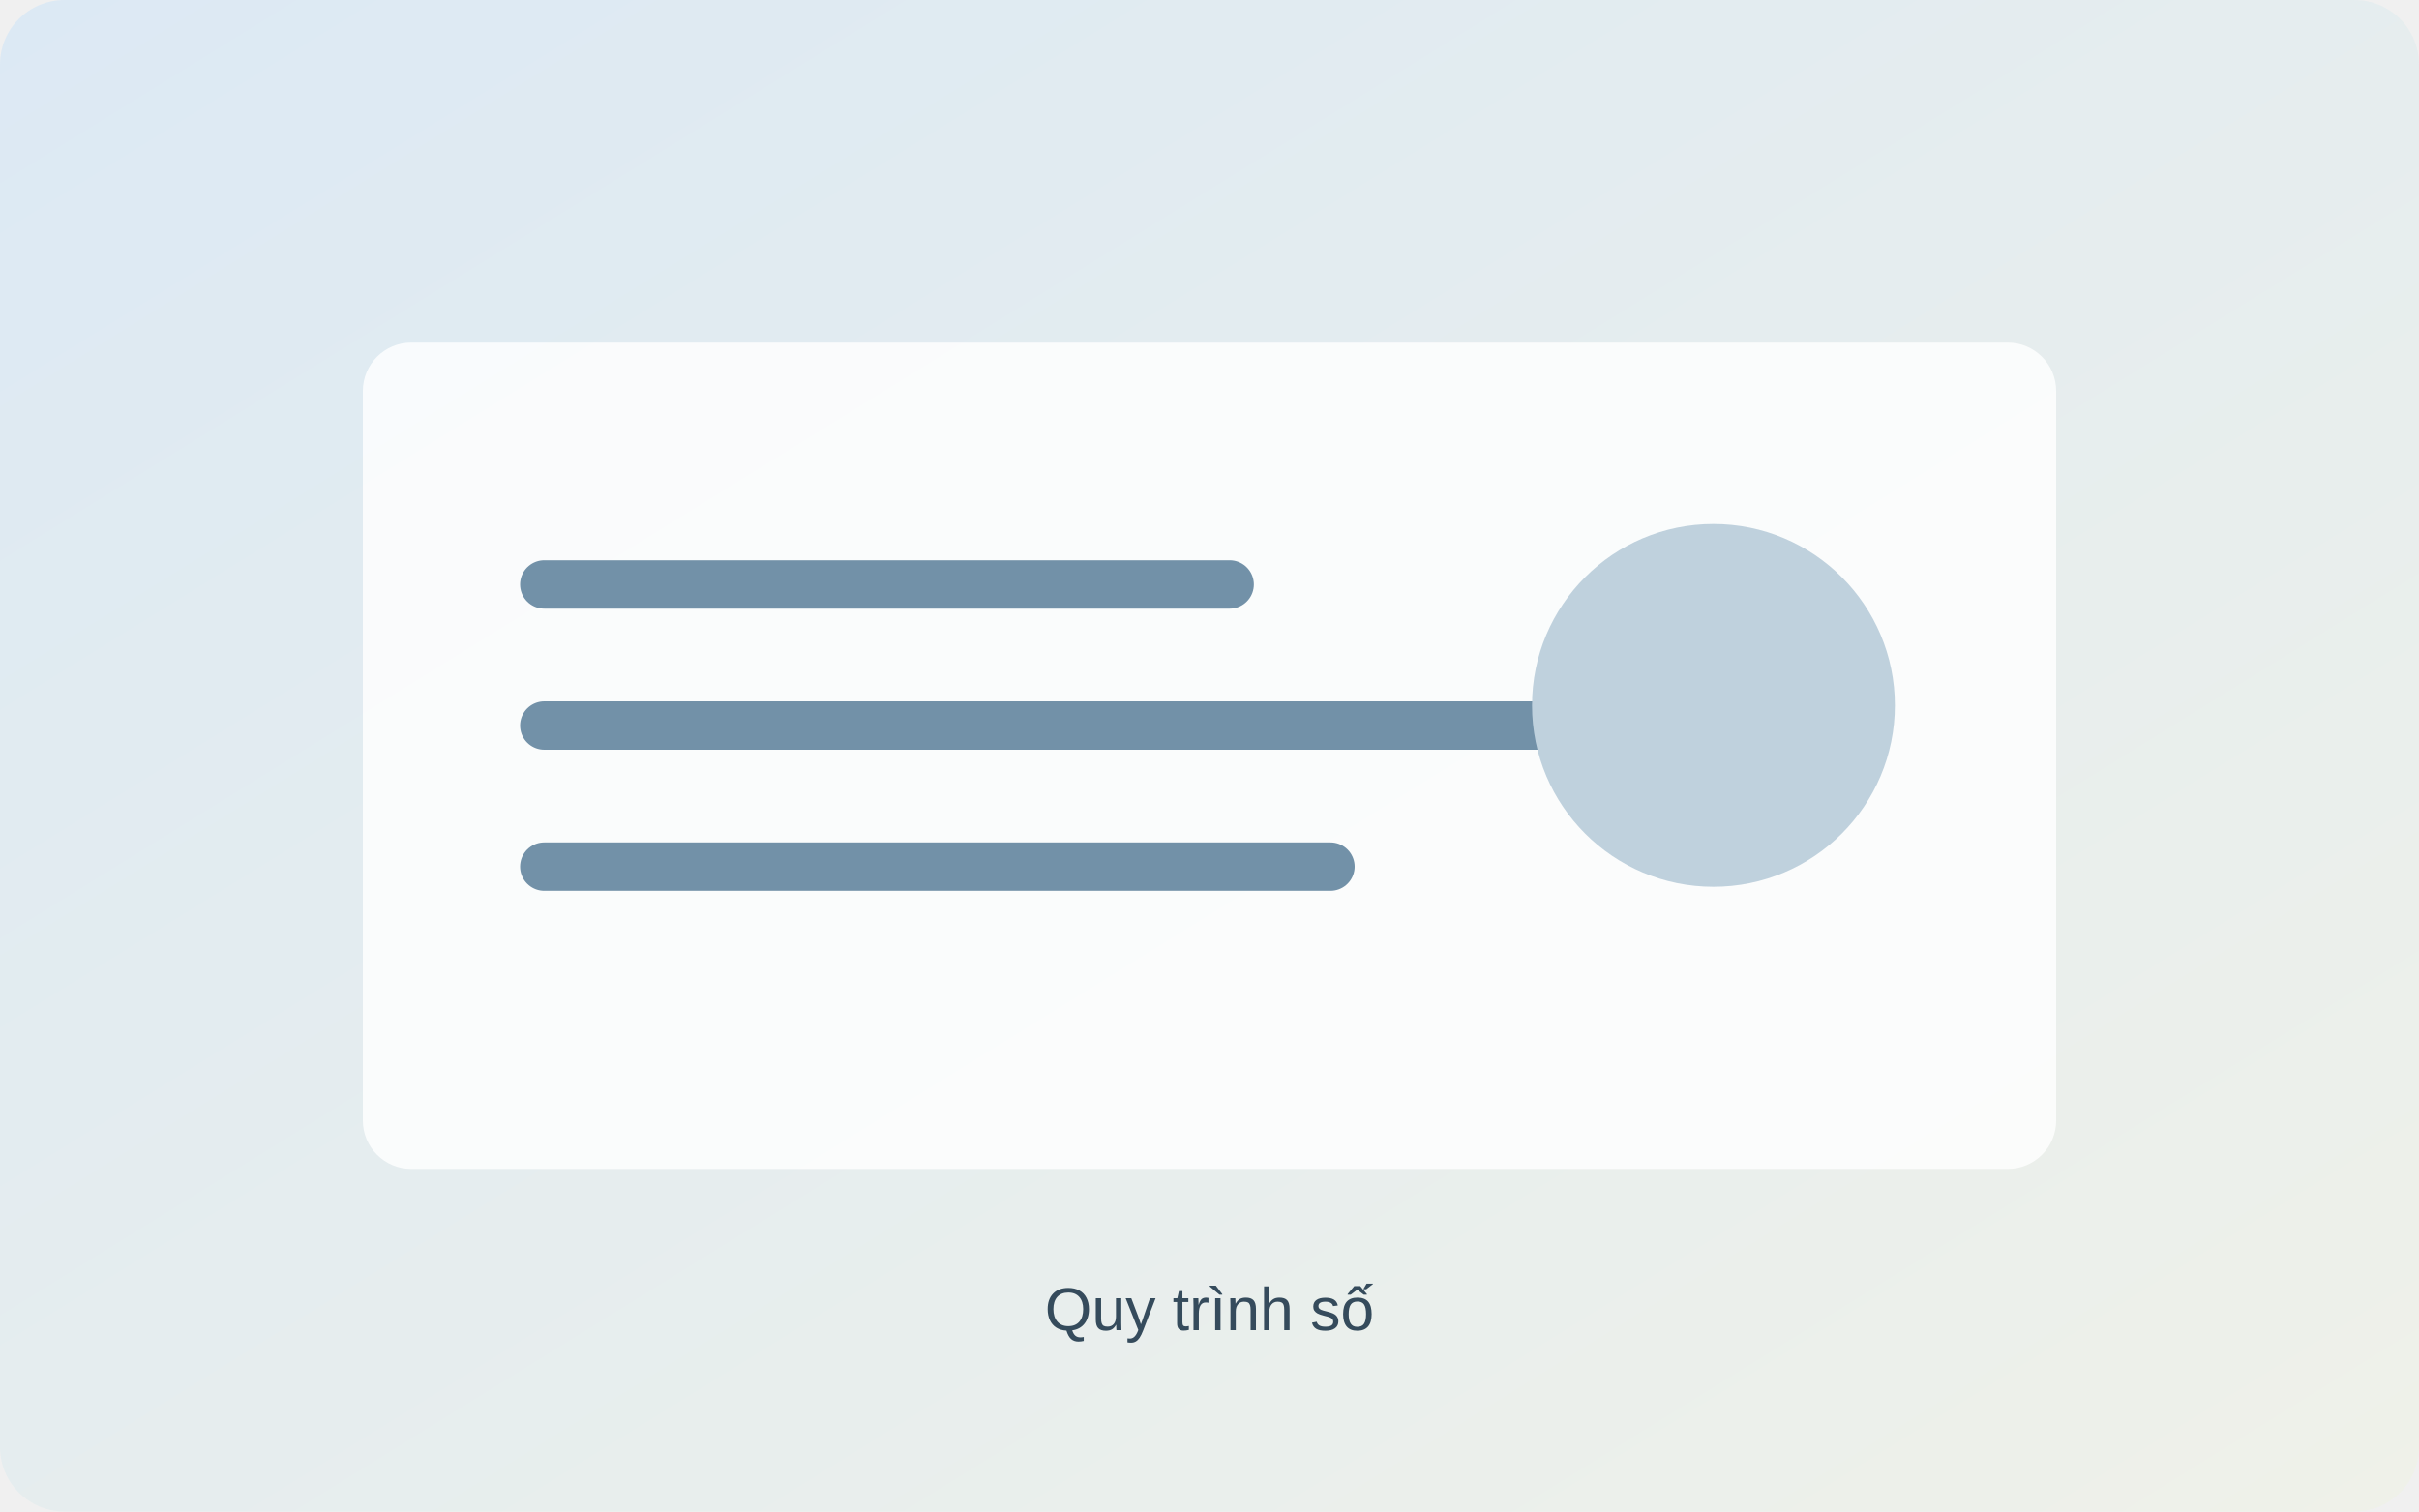
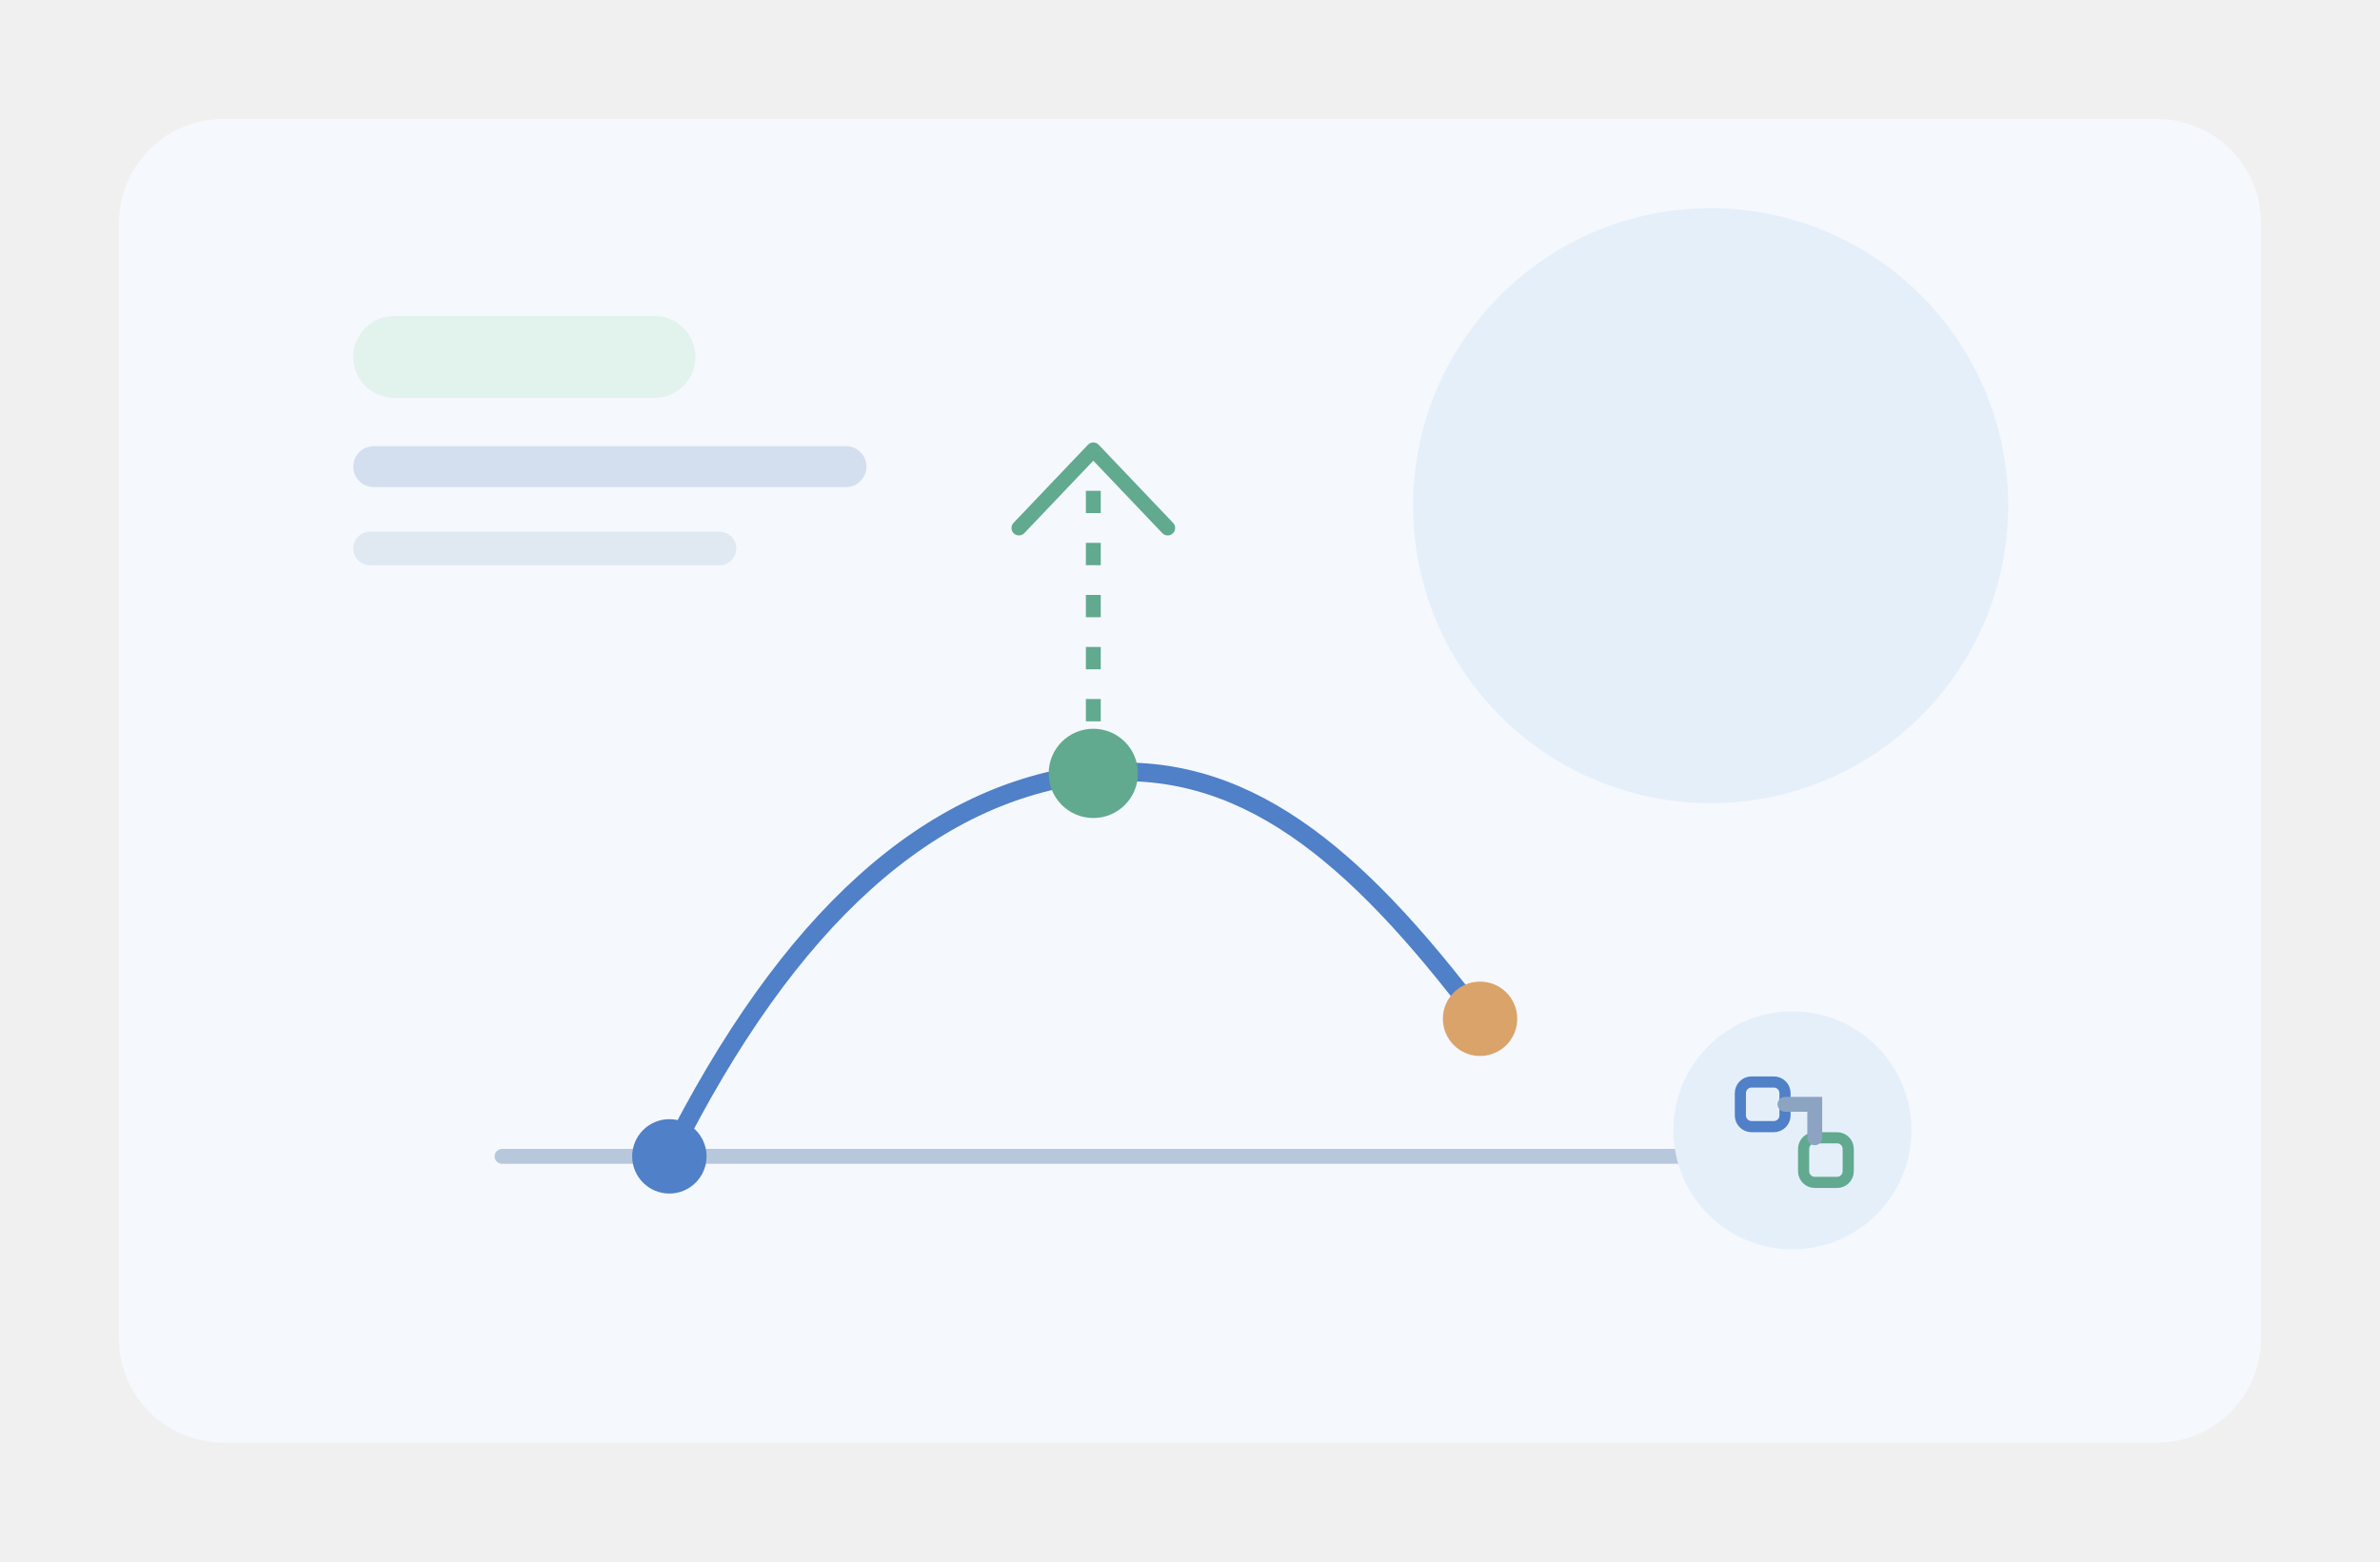
- <svg xmlns="http://www.w3.org/2000/svg" viewBox="0 0 1200 750" role="img" aria-labelledby="title">
-   <defs>
-     <linearGradient id="g" x1="0" y1="0" x2="1" y2="1">
-       <stop stop-color="#dce9f4" />
-       <stop offset="1" stop-color="#eff1e9" />
-     </linearGradient>
-   </defs>
-   <rect width="1200" height="750" rx="32" fill="url(#g)" />
-   <rect x="180" y="170" width="840" height="410" rx="24" fill="#fff" opacity=".82" />
-   <path d="M270 290h340M270 360h500M270 430h390" stroke="#7291a8" stroke-width="24" stroke-linecap="round" />
-   <circle cx="850" cy="350" r="90" fill="#bfd1dd" />
-   <text x="600" y="660" text-anchor="middle" font-family="Arial,sans-serif" font-size="30" fill="#354b5c">Quy trình số</text>
+ <svg xmlns="http://www.w3.org/2000/svg" viewBox="0 0 640 420" fill="none">
+   <rect x="32" y="32" width="576" height="356" rx="28" fill="#F5F8FD" />
+   <circle cx="460" cy="136" r="80" fill="#E5EFFA" />
+   <path d="M135 311h370" stroke="#B7C8DD" stroke-width="4" stroke-linecap="round" />
+   <path d="M180 311c32-64 70-98 114-103 40-4 70 21 104 66" stroke="#4F80C8" stroke-width="5" stroke-linecap="round" />
+   <circle cx="180" cy="311" r="10" fill="#4F80C8" />
+   <circle cx="294" cy="208" r="12" fill="#61A98F" />
+   <circle cx="398" cy="274" r="10" fill="#D9A36A" />
+   <path d="M294 208V129" stroke="#61A98F" stroke-width="4" stroke-dasharray="6 8" />
+   <path d="M274 142l20-21 20 21" stroke="#61A98F" stroke-width="4" stroke-linecap="round" stroke-linejoin="round" />
+   <rect x="95" y="85" width="92" height="22" rx="11" fill="#E1F3EC" />
+   <rect x="95" y="120" width="138" height="11" rx="5.5" fill="#D3DFEF" />
+   <rect x="95" y="143" width="103" height="9" rx="4.5" fill="#E0E8F2" />
+   <circle cx="482" cy="304" r="32" fill="#E5EFFA" />
+   <rect x="468" y="291" width="12" height="12" rx="3" stroke="#4F80C8" stroke-width="3" />
+   <rect x="485" y="306" width="12" height="12" rx="3" stroke="#61A98F" stroke-width="3" />
+   <path d="M480 297h8v9" stroke="#8CA4C2" stroke-width="4" stroke-linecap="round" />
</svg>
